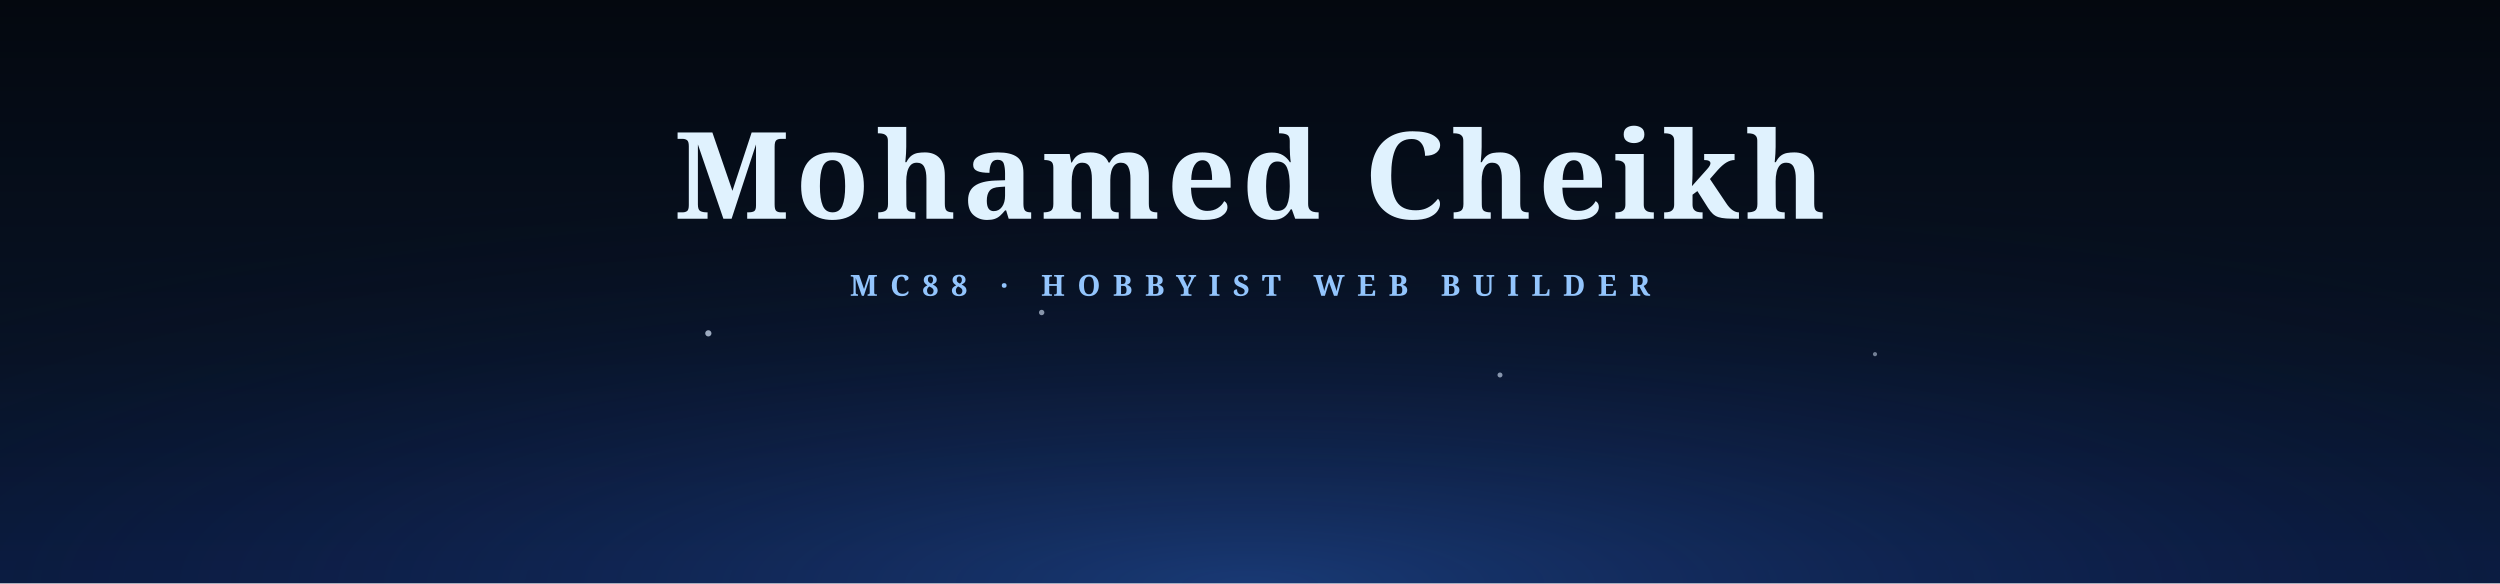
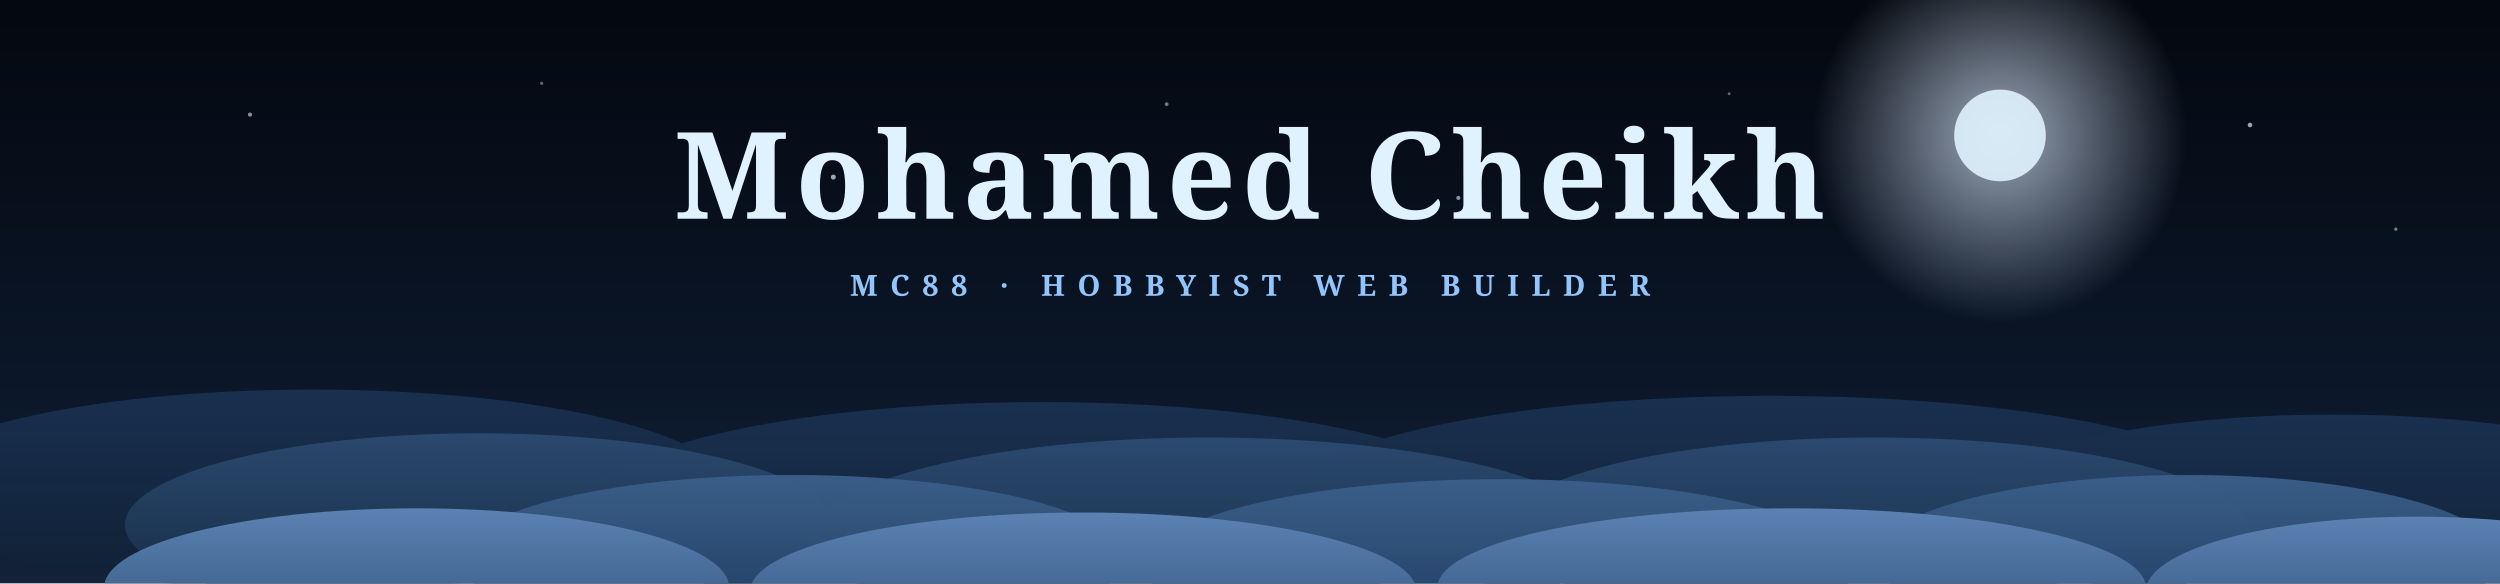
<svg xmlns="http://www.w3.org/2000/svg" viewBox="0 0 1200 280" preserveAspectRatio="xMidYMid slice">
  <defs>
-     <linearGradient id="bg" x1="0" y1="0" x2="0" y2="1">
+     <linearGradient id="sky" x1="0" y1="0" x2="0" y2="1">
      <stop offset="0%" stop-color="#04080f" />
-       <stop offset="60%" stop-color="#071224" />
-       <stop offset="100%" stop-color="#0a1a3d" />
+       <stop offset="60%" stop-color="#0a1526" />
+       <stop offset="100%" stop-color="#132238" />
    </linearGradient>
-     <linearGradient id="deep" x1="0" y1="1" x2="0" y2="0">
-       <stop offset="0%" stop-color="#0a1a3d" />
-       <stop offset="50%" stop-color="#1e3a8a" />
-       <stop offset="100%" stop-color="#2d5bd1" />
+     <linearGradient id="c1" x1="0" y1="0" x2="0" y2="1">
+       <stop offset="0%" stop-color="#1e3a5f" />
+       <stop offset="100%" stop-color="#0f1f33" />
    </linearGradient>
-     <linearGradient id="mid" x1="0" y1="1" x2="0" y2="0">
-       <stop offset="0%" stop-color="#2d5bd1" />
-       <stop offset="50%" stop-color="#3b82f6" />
-       <stop offset="100%" stop-color="#60a5fa" />
+     <linearGradient id="c2" x1="0" y1="0" x2="0" y2="1">
+       <stop offset="0%" stop-color="#2d4d73" />
+       <stop offset="100%" stop-color="#152a42" />
    </linearGradient>
-     <linearGradient id="hot" x1="0" y1="1" x2="0" y2="0">
-       <stop offset="0%" stop-color="#60a5fa" />
-       <stop offset="60%" stop-color="#93c5fd" />
-       <stop offset="100%" stop-color="#dbeafe" />
+     <linearGradient id="c3" x1="0" y1="0" x2="0" y2="1">
+       <stop offset="0%" stop-color="#3b5f8a" />
+       <stop offset="100%" stop-color="#1e3a5f" />
    </linearGradient>
-     <radialGradient id="glow" cx="50%" cy="100%" r="75%">
-       <stop offset="0%" stop-color="#3b82f6" stop-opacity="0.30" />
-       <stop offset="55%" stop-color="#1e3a8a" stop-opacity="0.12" />
-       <stop offset="100%" stop-color="#04080f" stop-opacity="0" />
+     <linearGradient id="c4" x1="0" y1="0" x2="0" y2="1">
+       <stop offset="0%" stop-color="#5b82b3" />
+       <stop offset="100%" stop-color="#2d4d73" />
+     </linearGradient>
+     <radialGradient id="moon" cx="50%" cy="50%" r="50%">
+       <stop offset="0%" stop-color="#dbeafe" stop-opacity="0.7" />
+       <stop offset="100%" stop-color="#dbeafe" stop-opacity="0" />
    </radialGradient>
  </defs>
-   <rect width="1200" height="280" fill="url(#bg)" />
-   <rect width="1200" height="280" fill="url(#glow)" />
-   <path fill="url(#deep)" opacity="0.9">
-     <animate attributeName="d" values="         M0,280 L0,190 Q80,150 160,180 Q240,210 320,165 Q400,120 480,155 Q560,190 640,140 Q720,90 800,140 Q880,190 960,135 Q1040,80 1120,125 Q1170,155 1200,140 L1200,280 Z;         M0,280 L0,200 Q80,160 160,190 Q240,220 320,175 Q400,130 480,165 Q560,200 640,150 Q720,100 800,150 Q880,200 960,145 Q1040,90 1120,135 Q1170,165 1200,150 L1200,280 Z;         M0,280 L0,190 Q80,150 160,180 Q240,210 320,165 Q400,120 480,155 Q560,190 640,140 Q720,90 800,140 Q880,190 960,135 Q1040,80 1120,125 Q1170,155 1200,140 L1200,280 Z" dur="6s" repeatCount="indefinite" />
-   </path>
-   <path fill="url(#mid)" opacity="0.95">
-     <animate attributeName="d" values="         M0,280 L0,215 Q100,190 200,205 Q300,220 400,185 Q500,150 600,175 Q700,200 800,165 Q900,130 1000,155 Q1100,180 1200,165 L1200,280 Z;         M0,280 L0,225 Q100,200 200,215 Q300,230 400,195 Q500,160 600,185 Q700,210 800,175 Q900,140 1000,165 Q1100,190 1200,175 L1200,280 Z;         M0,280 L0,215 Q100,190 200,205 Q300,220 400,185 Q500,150 600,175 Q700,200 800,165 Q900,130 1000,155 Q1100,180 1200,165 L1200,280 Z" dur="4.5s" repeatCount="indefinite" />
-   </path>
-   <path fill="url(#hot)" opacity="0.85">
-     <animate attributeName="d" values="         M200,280 Q280,215 360,240 Q440,265 520,225 Q600,185 680,215 Q760,245 840,205 Q920,165 1000,195 L1000,280 Z;         M200,280 Q280,225 360,250 Q440,275 520,235 Q600,195 680,225 Q760,255 840,215 Q920,175 1000,205 L1000,280 Z;         M200,280 Q280,215 360,240 Q440,265 520,225 Q600,185 680,215 Q760,245 840,205 Q920,165 1000,195 L1000,280 Z" dur="3.8s" repeatCount="indefinite" />
-   </path>
+   <rect width="1200" height="280" fill="url(#sky)" />
+   <circle cx="960" cy="65" r="90" fill="url(#moon)" />
+   <circle cx="960" cy="65" r="22" fill="#e0f2fe" opacity="0.9" />
  <g fill="#dbeafe">
-     <circle cx="340" cy="160" r="1.5" opacity="0.7">
-       <animate attributeName="cy" values="160;120;90" dur="4s" repeatCount="indefinite" />
-       <animate attributeName="opacity" values="0.7;0.4;0" dur="4s" repeatCount="indefinite" />
-     </circle>
-     <circle cx="720" cy="180" r="1.2" opacity="0.6">
-       <animate attributeName="cy" values="180;140;110" dur="5s" repeatCount="indefinite" />
-       <animate attributeName="opacity" values="0.6;0.3;0" dur="5s" repeatCount="indefinite" />
-     </circle>
-     <circle cx="900" cy="170" r="1" opacity="0.5">
-       <animate attributeName="cy" values="170;130;95" dur="4.5s" repeatCount="indefinite" />
-       <animate attributeName="opacity" values="0.5;0.3;0" dur="4.5s" repeatCount="indefinite" />
-     </circle>
-     <circle cx="500" cy="150" r="1.3" opacity="0.6">
-       <animate attributeName="cy" values="150;110;80" dur="5.5s" repeatCount="indefinite" />
-       <animate attributeName="opacity" values="0.6;0.35;0" dur="5.5s" repeatCount="indefinite" />
-     </circle>
+     <circle cx="120" cy="55" r="1" opacity="0.6" />
+     <circle cx="260" cy="40" r="0.8" opacity="0.4" />
+     <circle cx="400" cy="85" r="1.2" opacity="0.7" />
+     <circle cx="560" cy="50" r="0.9" opacity="0.5" />
+     <circle cx="700" cy="95" r="1" opacity="0.6" />
+     <circle cx="830" cy="45" r="0.7" opacity="0.4" />
+     <circle cx="1080" cy="60" r="1.1" opacity="0.7" />
+     <circle cx="1150" cy="110" r="0.8" opacity="0.5" />
+   </g>
+   <g fill="url(#c1)" opacity="0.7">
+     <animateTransform attributeName="transform" type="translate" values="0,0; -15,0; 0,0" dur="30s" repeatCount="indefinite" />
+     <ellipse cx="150" cy="235" rx="200" ry="48" />
+     <ellipse cx="500" cy="245" rx="220" ry="52" />
+     <ellipse cx="850" cy="240" rx="230" ry="50" />
+     <ellipse cx="1120" cy="245" rx="180" ry="46" />
+   </g>
+   <g fill="url(#c2)" opacity="0.88">
+     <animateTransform attributeName="transform" type="translate" values="0,0; 12,0; 0,0" dur="25s" repeatCount="indefinite" />
+     <ellipse cx="230" cy="252" rx="170" ry="44" />
+     <ellipse cx="580" cy="258" rx="190" ry="48" />
+     <ellipse cx="900" cy="255" rx="180" ry="45" />
+   </g>
+   <g fill="url(#c3)" opacity="0.95">
+     <animateTransform attributeName="transform" type="translate" values="0,0; -9,0; 0,0" dur="20s" repeatCount="indefinite" />
+     <ellipse cx="380" cy="268" rx="160" ry="40" />
+     <ellipse cx="720" cy="272" rx="170" ry="42" />
+     <ellipse cx="1050" cy="268" rx="150" ry="40" />
+   </g>
+   <g fill="url(#c4)">
+     <animateTransform attributeName="transform" type="translate" values="0,0; 8,0; 0,0" dur="15s" repeatCount="indefinite" />
+     <ellipse cx="200" cy="282" rx="150" ry="38" />
+     <ellipse cx="520" cy="284" rx="160" ry="38" />
+     <ellipse cx="860" cy="282" rx="170" ry="38" />
+     <ellipse cx="1160" cy="284" rx="130" ry="36" />
  </g>
  <text x="600" y="105" text-anchor="middle" font-family="Cinzel, Georgia, serif" font-size="58" font-weight="700" fill="#e0f2fe" letter-spacing="3">
    Mohamed Cheikh
  </text>
  <text x="600" y="142" text-anchor="middle" font-family="Cinzel, Georgia, serif" font-size="14" font-weight="600" fill="#93c5fd" letter-spacing="6">
    MC88 · HOBBYIST WEB BUILDER
  </text>
</svg>
